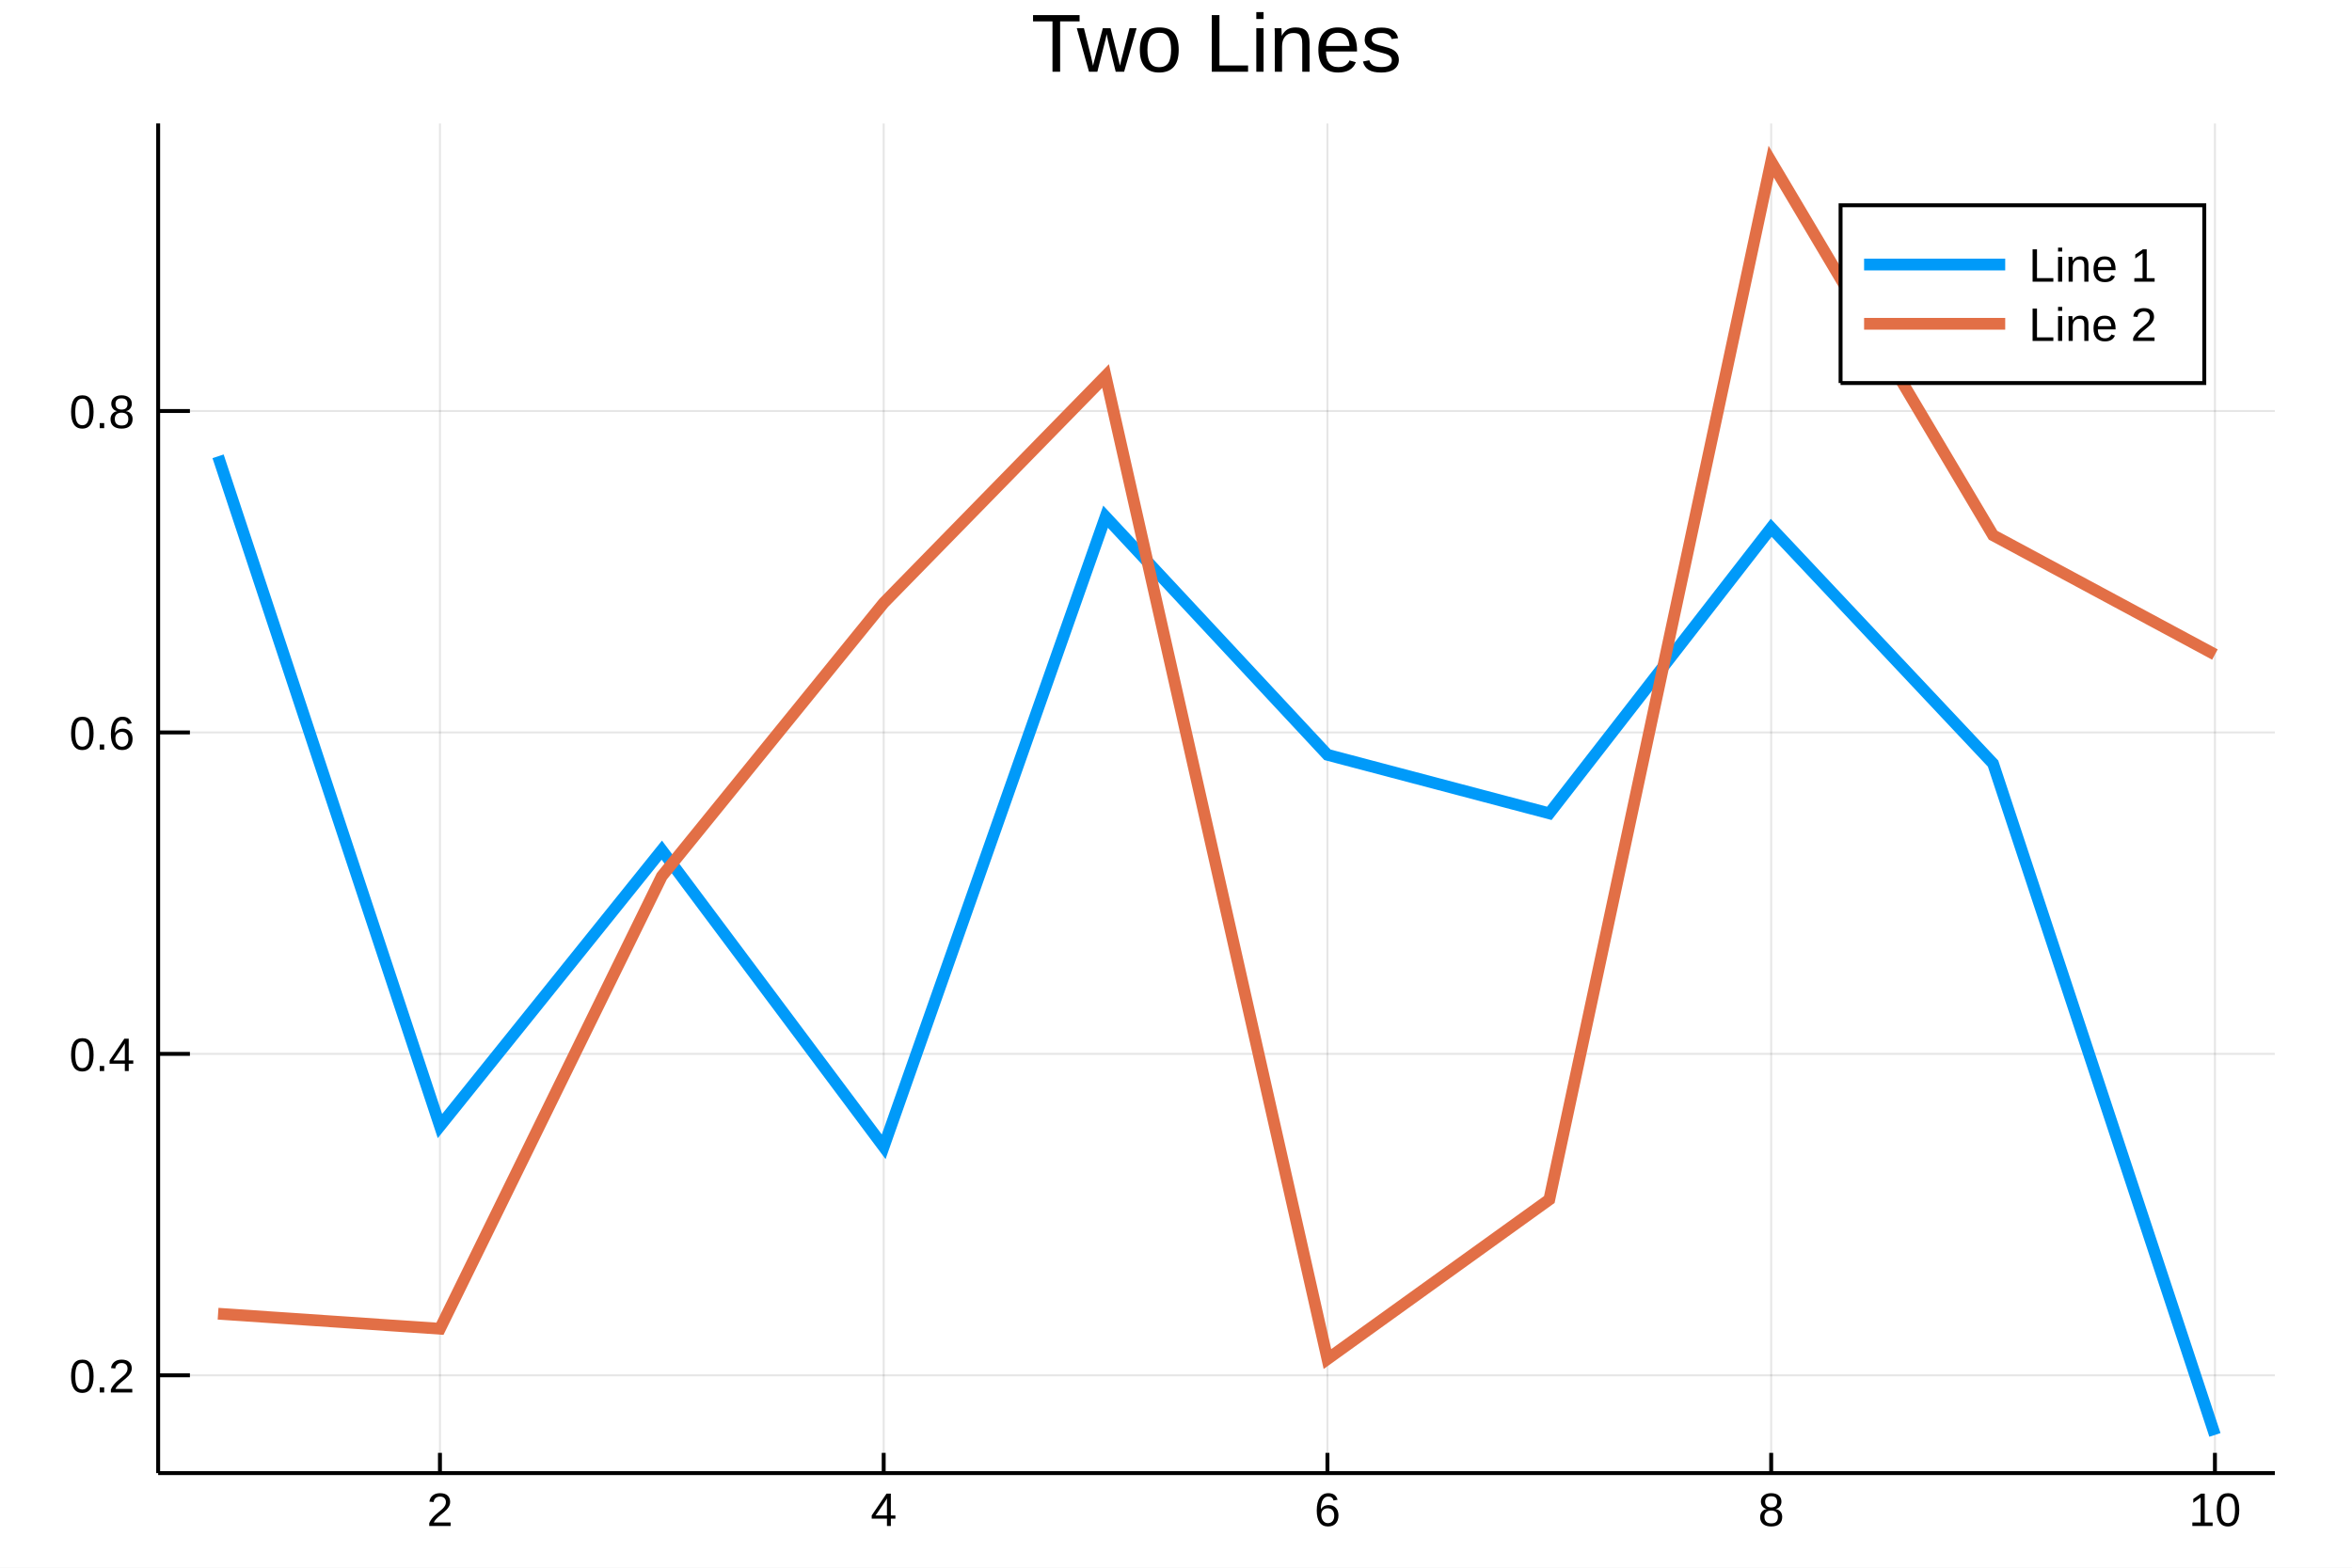
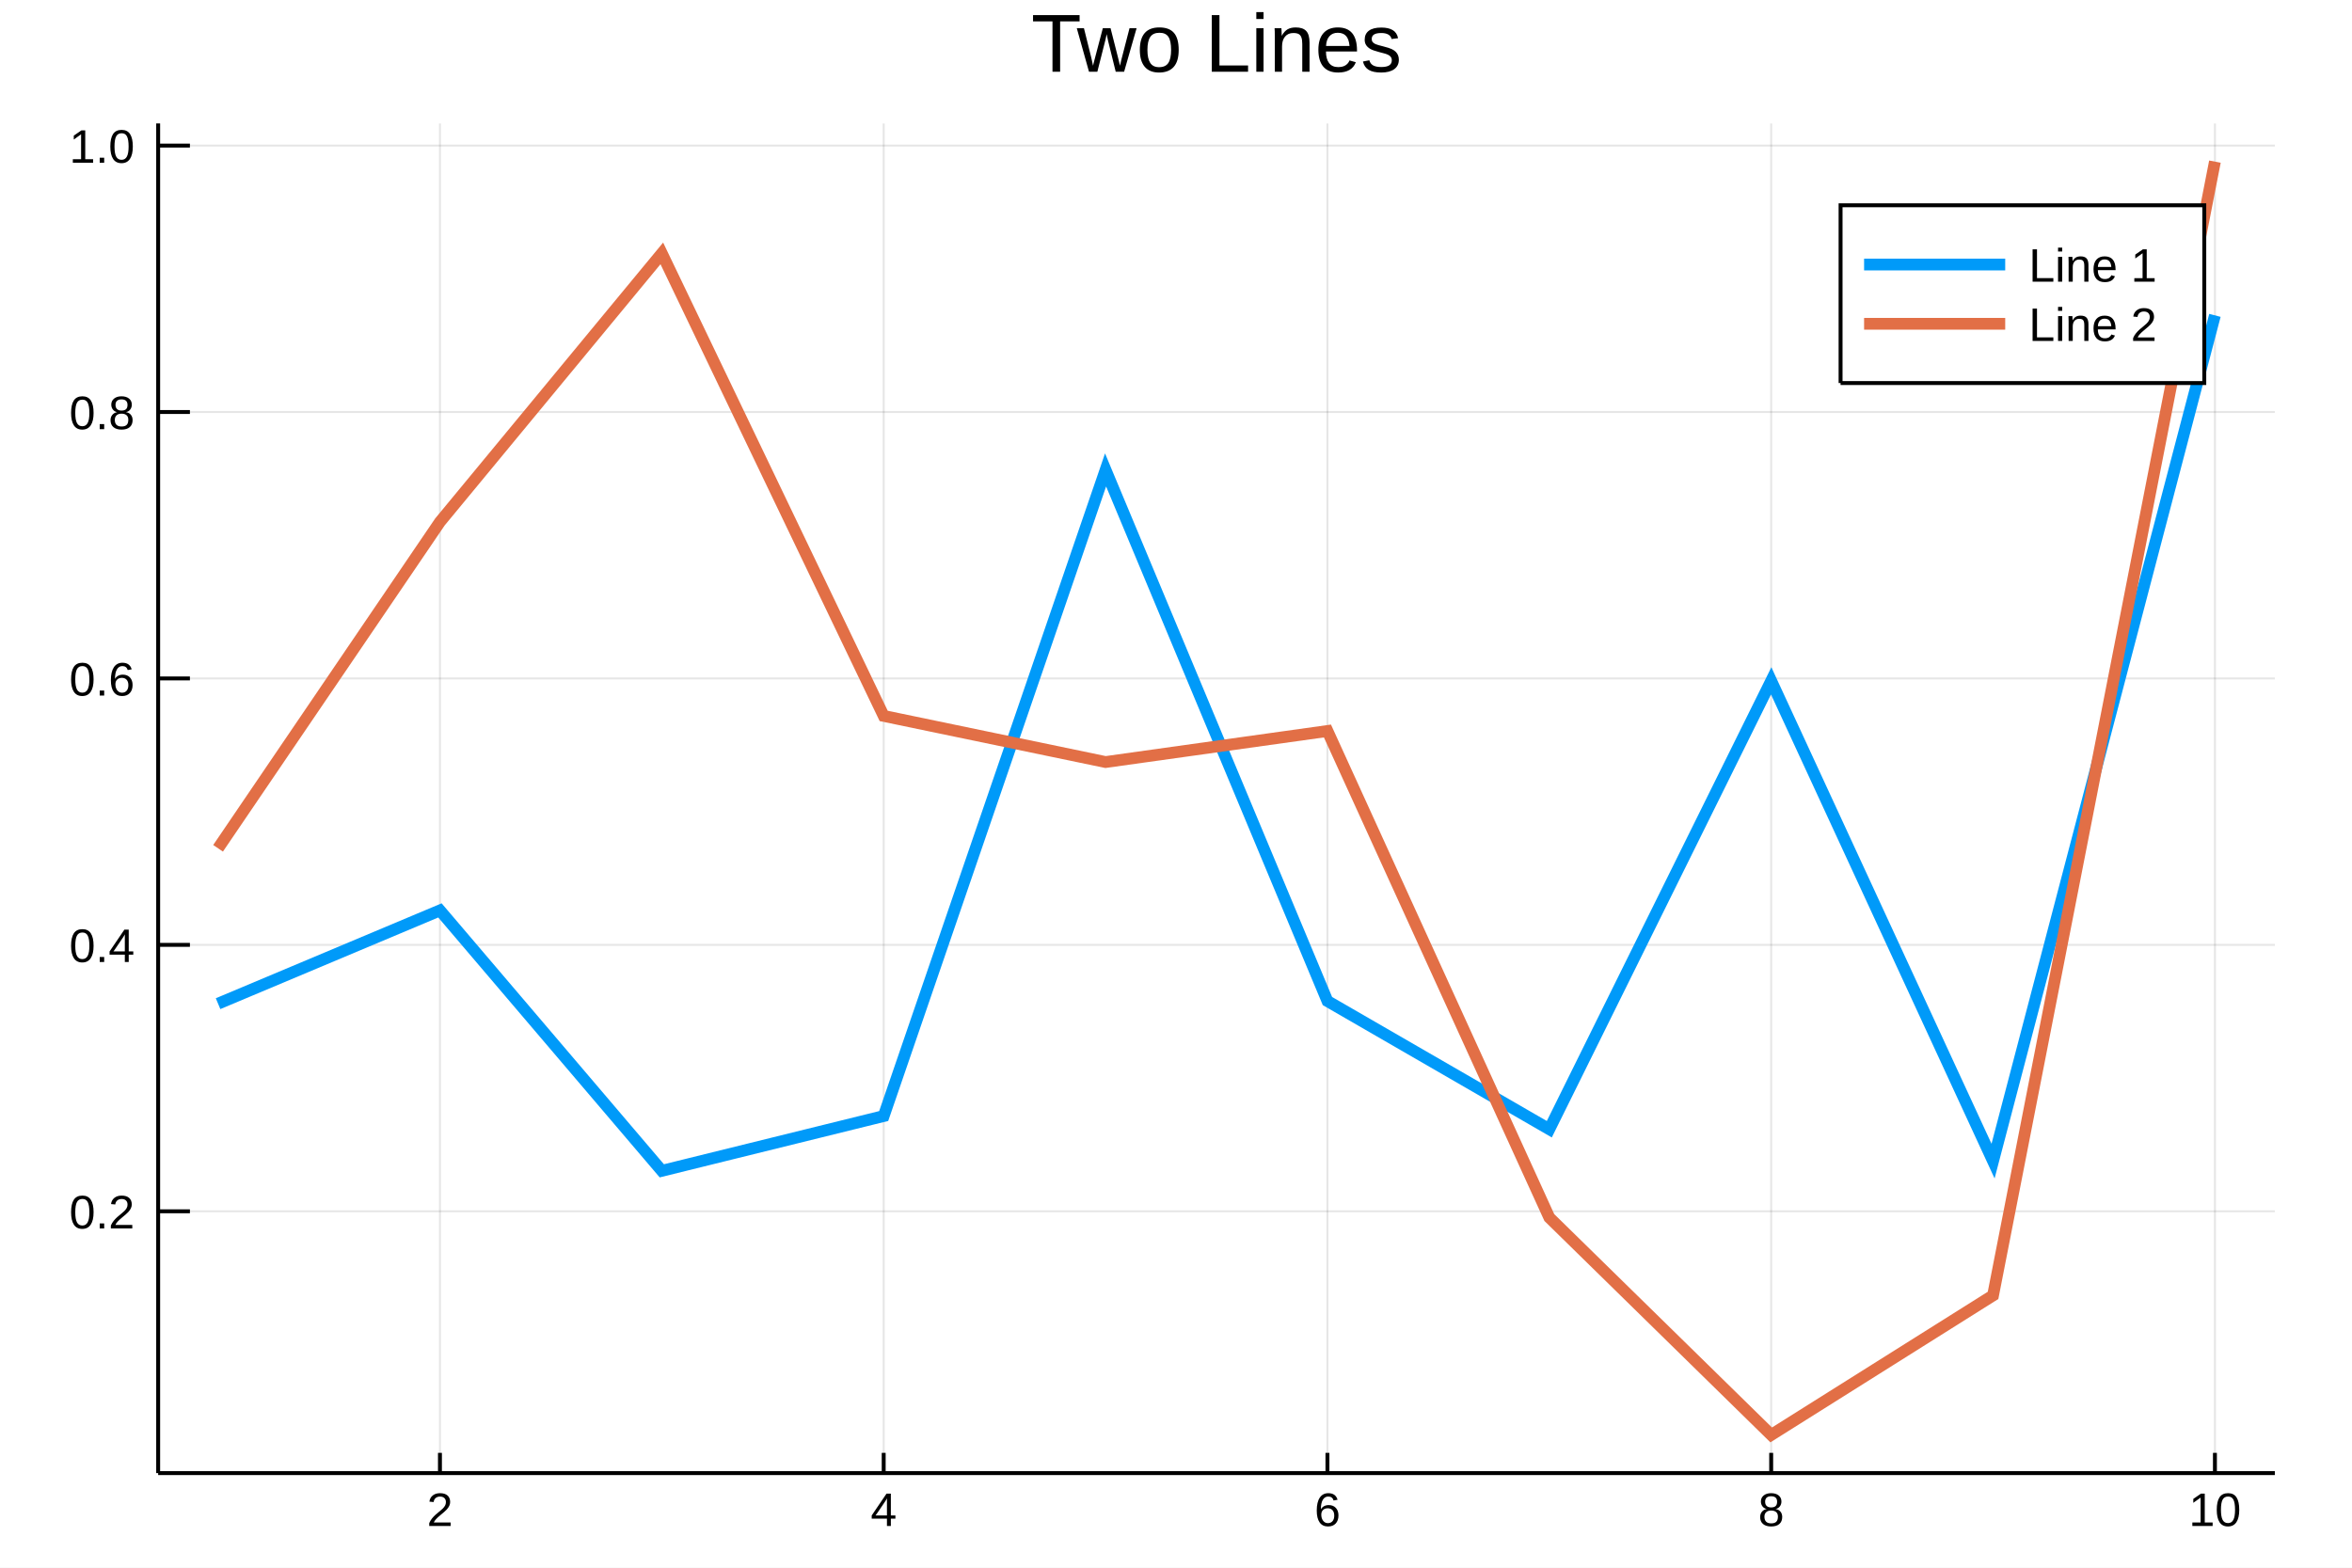
<svg xmlns="http://www.w3.org/2000/svg" width="600" height="400" viewBox="0 0 2400 1600">
  <defs>
-     <clipPath id="clip7000">
+     <clipPath id="clip0100">
      <rect x="0" y="0" width="2000" height="2000" />
    </clipPath>
  </defs>
  <defs>
-     <clipPath id="clip7001">
+     <clipPath id="clip0101">
      <rect x="0" y="0" width="2400" height="1600" />
    </clipPath>
  </defs>
-   <polygon clip-path="url(#clip7001)" points=" 0,1600 2400,1600 2400,0 0,0    " fill="#ffffff" fill-rule="evenodd" fill-opacity="1" />
+   <polygon clip-path="url(#clip0101)" points=" 0,1600 2400,1600 2400,0 0,0    " fill="#ffffff" fill-rule="evenodd" fill-opacity="1" />
  <defs>
-     <clipPath id="clip7002">
+     <clipPath id="clip0102">
      <rect x="480" y="0" width="1681" height="1600" />
    </clipPath>
  </defs>
-   <polygon clip-path="url(#clip7001)" points=" 161.394,1503.47 2321.26,1503.47 2321.26,125.984 161.394,125.984    " fill="#ffffff" fill-rule="evenodd" fill-opacity="1" />
+   <polygon clip-path="url(#clip0101)" points=" 161.394,1503.47 2321.26,1503.47 2321.26,125.984 161.394,125.984    " fill="#ffffff" fill-rule="evenodd" fill-opacity="1" />
  <defs>
-     <clipPath id="clip7003">
+     <clipPath id="clip0103">
      <rect x="161" y="125" width="2161" height="1378" />
    </clipPath>
  </defs>
-   <polyline clip-path="url(#clip7003)" style="stroke:#000000; stroke-width:2; stroke-opacity:0.1; fill:none" points="   448.923,1503.47 448.923,125.984    " />
-   <polyline clip-path="url(#clip7003)" style="stroke:#000000; stroke-width:2; stroke-opacity:0.1; fill:none" points="   901.725,1503.47 901.725,125.984    " />
-   <polyline clip-path="url(#clip7003)" style="stroke:#000000; stroke-width:2; stroke-opacity:0.1; fill:none" points="   1354.53,1503.47 1354.53,125.984    " />
-   <polyline clip-path="url(#clip7003)" style="stroke:#000000; stroke-width:2; stroke-opacity:0.1; fill:none" points="   1807.33,1503.47 1807.33,125.984    " />
-   <polyline clip-path="url(#clip7003)" style="stroke:#000000; stroke-width:2; stroke-opacity:0.1; fill:none" points="   2260.13,1503.47 2260.13,125.984    " />
-   <polyline clip-path="url(#clip7003)" style="stroke:#000000; stroke-width:2; stroke-opacity:0.1; fill:none" points="   161.394,1403.66 2321.26,1403.66    " />
-   <polyline clip-path="url(#clip7003)" style="stroke:#000000; stroke-width:2; stroke-opacity:0.1; fill:none" points="   161.394,1075.6 2321.26,1075.6    " />
-   <polyline clip-path="url(#clip7003)" style="stroke:#000000; stroke-width:2; stroke-opacity:0.1; fill:none" points="   161.394,747.538 2321.26,747.538    " />
-   <polyline clip-path="url(#clip7003)" style="stroke:#000000; stroke-width:2; stroke-opacity:0.1; fill:none" points="   161.394,419.478 2321.26,419.478    " />
-   <polyline clip-path="url(#clip7001)" style="stroke:#000000; stroke-width:4; stroke-opacity:1; fill:none" points="   161.394,1503.47 2321.26,1503.47    " />
-   <polyline clip-path="url(#clip7001)" style="stroke:#000000; stroke-width:4; stroke-opacity:1; fill:none" points="   161.394,1503.47 161.394,125.984    " />
-   <polyline clip-path="url(#clip7001)" style="stroke:#000000; stroke-width:4; stroke-opacity:1; fill:none" points="   448.923,1503.47 448.923,1482.81    " />
-   <polyline clip-path="url(#clip7001)" style="stroke:#000000; stroke-width:4; stroke-opacity:1; fill:none" points="   901.725,1503.47 901.725,1482.81    " />
-   <polyline clip-path="url(#clip7001)" style="stroke:#000000; stroke-width:4; stroke-opacity:1; fill:none" points="   1354.53,1503.47 1354.53,1482.81    " />
-   <polyline clip-path="url(#clip7001)" style="stroke:#000000; stroke-width:4; stroke-opacity:1; fill:none" points="   1807.33,1503.47 1807.33,1482.81    " />
-   <polyline clip-path="url(#clip7001)" style="stroke:#000000; stroke-width:4; stroke-opacity:1; fill:none" points="   2260.13,1503.47 2260.13,1482.81    " />
-   <polyline clip-path="url(#clip7001)" style="stroke:#000000; stroke-width:4; stroke-opacity:1; fill:none" points="   161.394,1403.66 193.792,1403.66    " />
-   <polyline clip-path="url(#clip7001)" style="stroke:#000000; stroke-width:4; stroke-opacity:1; fill:none" points="   161.394,1075.6 193.792,1075.6    " />
-   <polyline clip-path="url(#clip7001)" style="stroke:#000000; stroke-width:4; stroke-opacity:1; fill:none" points="   161.394,747.538 193.792,747.538    " />
-   <polyline clip-path="url(#clip7001)" style="stroke:#000000; stroke-width:4; stroke-opacity:1; fill:none" points="   161.394,419.478 193.792,419.478    " />
-   <g clip-path="url(#clip7001)">
+   <polyline clip-path="url(#clip0103)" style="stroke:#000000; stroke-width:2; stroke-opacity:0.1; fill:none" points="   448.923,1503.47 448.923,125.984    " />
+   <polyline clip-path="url(#clip0103)" style="stroke:#000000; stroke-width:2; stroke-opacity:0.1; fill:none" points="   901.725,1503.47 901.725,125.984    " />
+   <polyline clip-path="url(#clip0103)" style="stroke:#000000; stroke-width:2; stroke-opacity:0.1; fill:none" points="   1354.53,1503.47 1354.53,125.984    " />
+   <polyline clip-path="url(#clip0103)" style="stroke:#000000; stroke-width:2; stroke-opacity:0.1; fill:none" points="   1807.33,1503.47 1807.33,125.984    " />
+   <polyline clip-path="url(#clip0103)" style="stroke:#000000; stroke-width:2; stroke-opacity:0.1; fill:none" points="   2260.13,1503.47 2260.13,125.984    " />
+   <polyline clip-path="url(#clip0103)" style="stroke:#000000; stroke-width:2; stroke-opacity:0.1; fill:none" points="   161.394,1236.26 2321.26,1236.26    " />
+   <polyline clip-path="url(#clip0103)" style="stroke:#000000; stroke-width:2; stroke-opacity:0.1; fill:none" points="   161.394,964.337 2321.26,964.337    " />
+   <polyline clip-path="url(#clip0103)" style="stroke:#000000; stroke-width:2; stroke-opacity:0.1; fill:none" points="   161.394,692.418 2321.26,692.418    " />
+   <polyline clip-path="url(#clip0103)" style="stroke:#000000; stroke-width:2; stroke-opacity:0.1; fill:none" points="   161.394,420.499 2321.26,420.499    " />
+   <polyline clip-path="url(#clip0103)" style="stroke:#000000; stroke-width:2; stroke-opacity:0.1; fill:none" points="   161.394,148.581 2321.26,148.581    " />
+   <polyline clip-path="url(#clip0101)" style="stroke:#000000; stroke-width:4; stroke-opacity:1; fill:none" points="   161.394,1503.47 2321.26,1503.47    " />
+   <polyline clip-path="url(#clip0101)" style="stroke:#000000; stroke-width:4; stroke-opacity:1; fill:none" points="   161.394,1503.47 161.394,125.984    " />
+   <polyline clip-path="url(#clip0101)" style="stroke:#000000; stroke-width:4; stroke-opacity:1; fill:none" points="   448.923,1503.47 448.923,1482.81    " />
+   <polyline clip-path="url(#clip0101)" style="stroke:#000000; stroke-width:4; stroke-opacity:1; fill:none" points="   901.725,1503.47 901.725,1482.81    " />
+   <polyline clip-path="url(#clip0101)" style="stroke:#000000; stroke-width:4; stroke-opacity:1; fill:none" points="   1354.53,1503.47 1354.53,1482.81    " />
+   <polyline clip-path="url(#clip0101)" style="stroke:#000000; stroke-width:4; stroke-opacity:1; fill:none" points="   1807.33,1503.47 1807.33,1482.81    " />
+   <polyline clip-path="url(#clip0101)" style="stroke:#000000; stroke-width:4; stroke-opacity:1; fill:none" points="   2260.13,1503.47 2260.13,1482.81    " />
+   <polyline clip-path="url(#clip0101)" style="stroke:#000000; stroke-width:4; stroke-opacity:1; fill:none" points="   161.394,1236.26 193.792,1236.26    " />
+   <polyline clip-path="url(#clip0101)" style="stroke:#000000; stroke-width:4; stroke-opacity:1; fill:none" points="   161.394,964.337 193.792,964.337    " />
+   <polyline clip-path="url(#clip0101)" style="stroke:#000000; stroke-width:4; stroke-opacity:1; fill:none" points="   161.394,692.418 193.792,692.418    " />
+   <polyline clip-path="url(#clip0101)" style="stroke:#000000; stroke-width:4; stroke-opacity:1; fill:none" points="   161.394,420.499 193.792,420.499    " />
+   <polyline clip-path="url(#clip0101)" style="stroke:#000000; stroke-width:4; stroke-opacity:1; fill:none" points="   161.394,148.581 193.792,148.581    " />
+   <g clip-path="url(#clip0101)">
    <text style="fill:#000000; fill-opacity:1; font-family:Arial,Helvetica Neue,Helvetica,sans-serif; font-size:48px; text-anchor:middle;" transform="rotate(0, 448.923, 1557.47)" x="448.923" y="1557.47">2</text>
  </g>
-   <g clip-path="url(#clip7001)">
+   <g clip-path="url(#clip0101)">
    <text style="fill:#000000; fill-opacity:1; font-family:Arial,Helvetica Neue,Helvetica,sans-serif; font-size:48px; text-anchor:middle;" transform="rotate(0, 901.725, 1557.47)" x="901.725" y="1557.47">4</text>
  </g>
-   <g clip-path="url(#clip7001)">
+   <g clip-path="url(#clip0101)">
    <text style="fill:#000000; fill-opacity:1; font-family:Arial,Helvetica Neue,Helvetica,sans-serif; font-size:48px; text-anchor:middle;" transform="rotate(0, 1354.53, 1557.47)" x="1354.53" y="1557.47">6</text>
  </g>
-   <g clip-path="url(#clip7001)">
+   <g clip-path="url(#clip0101)">
    <text style="fill:#000000; fill-opacity:1; font-family:Arial,Helvetica Neue,Helvetica,sans-serif; font-size:48px; text-anchor:middle;" transform="rotate(0, 1807.33, 1557.47)" x="1807.33" y="1557.47">8</text>
  </g>
-   <g clip-path="url(#clip7001)">
+   <g clip-path="url(#clip0101)">
    <text style="fill:#000000; fill-opacity:1; font-family:Arial,Helvetica Neue,Helvetica,sans-serif; font-size:48px; text-anchor:middle;" transform="rotate(0, 2260.13, 1557.47)" x="2260.13" y="1557.47">10</text>
  </g>
-   <g clip-path="url(#clip7001)">
-     <text style="fill:#000000; fill-opacity:1; font-family:Arial,Helvetica Neue,Helvetica,sans-serif; font-size:48px; text-anchor:end;" transform="rotate(0, 137.394, 1421.16)" x="137.394" y="1421.16">0.2</text>
+   <g clip-path="url(#clip0101)">
+     <text style="fill:#000000; fill-opacity:1; font-family:Arial,Helvetica Neue,Helvetica,sans-serif; font-size:48px; text-anchor:end;" transform="rotate(0, 137.394, 1253.76)" x="137.394" y="1253.76">0.2</text>
  </g>
-   <g clip-path="url(#clip7001)">
-     <text style="fill:#000000; fill-opacity:1; font-family:Arial,Helvetica Neue,Helvetica,sans-serif; font-size:48px; text-anchor:end;" transform="rotate(0, 137.394, 1093.1)" x="137.394" y="1093.1">0.4</text>
+   <g clip-path="url(#clip0101)">
+     <text style="fill:#000000; fill-opacity:1; font-family:Arial,Helvetica Neue,Helvetica,sans-serif; font-size:48px; text-anchor:end;" transform="rotate(0, 137.394, 981.837)" x="137.394" y="981.837">0.4</text>
  </g>
-   <g clip-path="url(#clip7001)">
-     <text style="fill:#000000; fill-opacity:1; font-family:Arial,Helvetica Neue,Helvetica,sans-serif; font-size:48px; text-anchor:end;" transform="rotate(0, 137.394, 765.038)" x="137.394" y="765.038">0.6</text>
+   <g clip-path="url(#clip0101)">
+     <text style="fill:#000000; fill-opacity:1; font-family:Arial,Helvetica Neue,Helvetica,sans-serif; font-size:48px; text-anchor:end;" transform="rotate(0, 137.394, 709.918)" x="137.394" y="709.918">0.6</text>
  </g>
-   <g clip-path="url(#clip7001)">
-     <text style="fill:#000000; fill-opacity:1; font-family:Arial,Helvetica Neue,Helvetica,sans-serif; font-size:48px; text-anchor:end;" transform="rotate(0, 137.394, 436.978)" x="137.394" y="436.978">0.8</text>
+   <g clip-path="url(#clip0101)">
+     <text style="fill:#000000; fill-opacity:1; font-family:Arial,Helvetica Neue,Helvetica,sans-serif; font-size:48px; text-anchor:end;" transform="rotate(0, 137.394, 437.999)" x="137.394" y="437.999">0.8</text>
  </g>
-   <g clip-path="url(#clip7001)">
+   <g clip-path="url(#clip0101)">
+     <text style="fill:#000000; fill-opacity:1; font-family:Arial,Helvetica Neue,Helvetica,sans-serif; font-size:48px; text-anchor:end;" transform="rotate(0, 137.394, 166.081)" x="137.394" y="166.081">1.0</text>
+   </g>
+   <g clip-path="url(#clip0101)">
    <text style="fill:#000000; fill-opacity:1; font-family:Arial,Helvetica Neue,Helvetica,sans-serif; font-size:84px; text-anchor:middle;" transform="rotate(0, 1241.33, 73.2)" x="1241.33" y="73.2">Two Lines</text>
  </g>
-   <polyline clip-path="url(#clip7003)" style="stroke:#009af9; stroke-width:12; stroke-opacity:1; fill:none" points="   222.522,465.717 448.923,1149.26 675.324,867.685 901.725,1170.41 1128.13,527.371 1354.53,770.353 1580.93,830.107 1807.33,538.695 2033.73,779.305 2260.13,1464.49       " />
-   <polyline clip-path="url(#clip7003)" style="stroke:#e26f46; stroke-width:12; stroke-opacity:1; fill:none" points="   222.522,1340.79 448.923,1356.14 675.324,894.31 901.725,615.376 1128.13,383.774 1354.53,1387.05 1580.93,1224.26 1807.33,164.97 2033.73,546.278 2260.13,668.021       " />
-   <polygon clip-path="url(#clip7001)" points=" 1878.14,390.944 2249.26,390.944 2249.26,209.504 1878.14,209.504    " fill="#ffffff" fill-rule="evenodd" fill-opacity="1" />
-   <polyline clip-path="url(#clip7001)" style="stroke:#000000; stroke-width:4; stroke-opacity:1; fill:none" points="   1878.14,390.944 2249.26,390.944 2249.26,209.504 1878.14,209.504 1878.14,390.944    " />
-   <polyline clip-path="url(#clip7001)" style="stroke:#009af9; stroke-width:12; stroke-opacity:1; fill:none" points="   1902.14,269.984 2046.14,269.984    " />
-   <g clip-path="url(#clip7001)">
+   <polyline clip-path="url(#clip0103)" style="stroke:#009af9; stroke-width:12; stroke-opacity:1; fill:none" points="   222.522,1024.36 448.923,929.169 675.324,1194.96 901.725,1139.04 1128.13,479.614 1354.53,1021.7 1580.93,1152.5 1807.33,694.888 2033.73,1185.04 2260.13,321.866       " />
+   <polyline clip-path="url(#clip0103)" style="stroke:#e26f46; stroke-width:12; stroke-opacity:1; fill:none" points="   222.522,865.777 448.923,532.665 675.324,258.602 901.725,730.688 1128.13,777.755 1354.53,746.056 1580.93,1242.61 1807.33,1464.49 2033.73,1322.09 2260.13,164.97       " />
+   <polygon clip-path="url(#clip0101)" points=" 1878.14,390.944 2249.26,390.944 2249.26,209.504 1878.14,209.504    " fill="#ffffff" fill-rule="evenodd" fill-opacity="1" />
+   <polyline clip-path="url(#clip0101)" style="stroke:#000000; stroke-width:4; stroke-opacity:1; fill:none" points="   1878.14,390.944 2249.26,390.944 2249.26,209.504 1878.14,209.504 1878.14,390.944    " />
+   <polyline clip-path="url(#clip0101)" style="stroke:#009af9; stroke-width:12; stroke-opacity:1; fill:none" points="   1902.14,269.984 2046.14,269.984    " />
+   <g clip-path="url(#clip0101)">
    <text style="fill:#000000; fill-opacity:1; font-family:Arial,Helvetica Neue,Helvetica,sans-serif; font-size:48px; text-anchor:start;" transform="rotate(0, 2070.14, 287.484)" x="2070.14" y="287.484">Line 1</text>
  </g>
-   <polyline clip-path="url(#clip7001)" style="stroke:#e26f46; stroke-width:12; stroke-opacity:1; fill:none" points="   1902.14,330.464 2046.14,330.464    " />
-   <g clip-path="url(#clip7001)">
+   <polyline clip-path="url(#clip0101)" style="stroke:#e26f46; stroke-width:12; stroke-opacity:1; fill:none" points="   1902.14,330.464 2046.14,330.464    " />
+   <g clip-path="url(#clip0101)">
    <text style="fill:#000000; fill-opacity:1; font-family:Arial,Helvetica Neue,Helvetica,sans-serif; font-size:48px; text-anchor:start;" transform="rotate(0, 2070.14, 347.964)" x="2070.14" y="347.964">Line 2</text>
  </g>
</svg>
